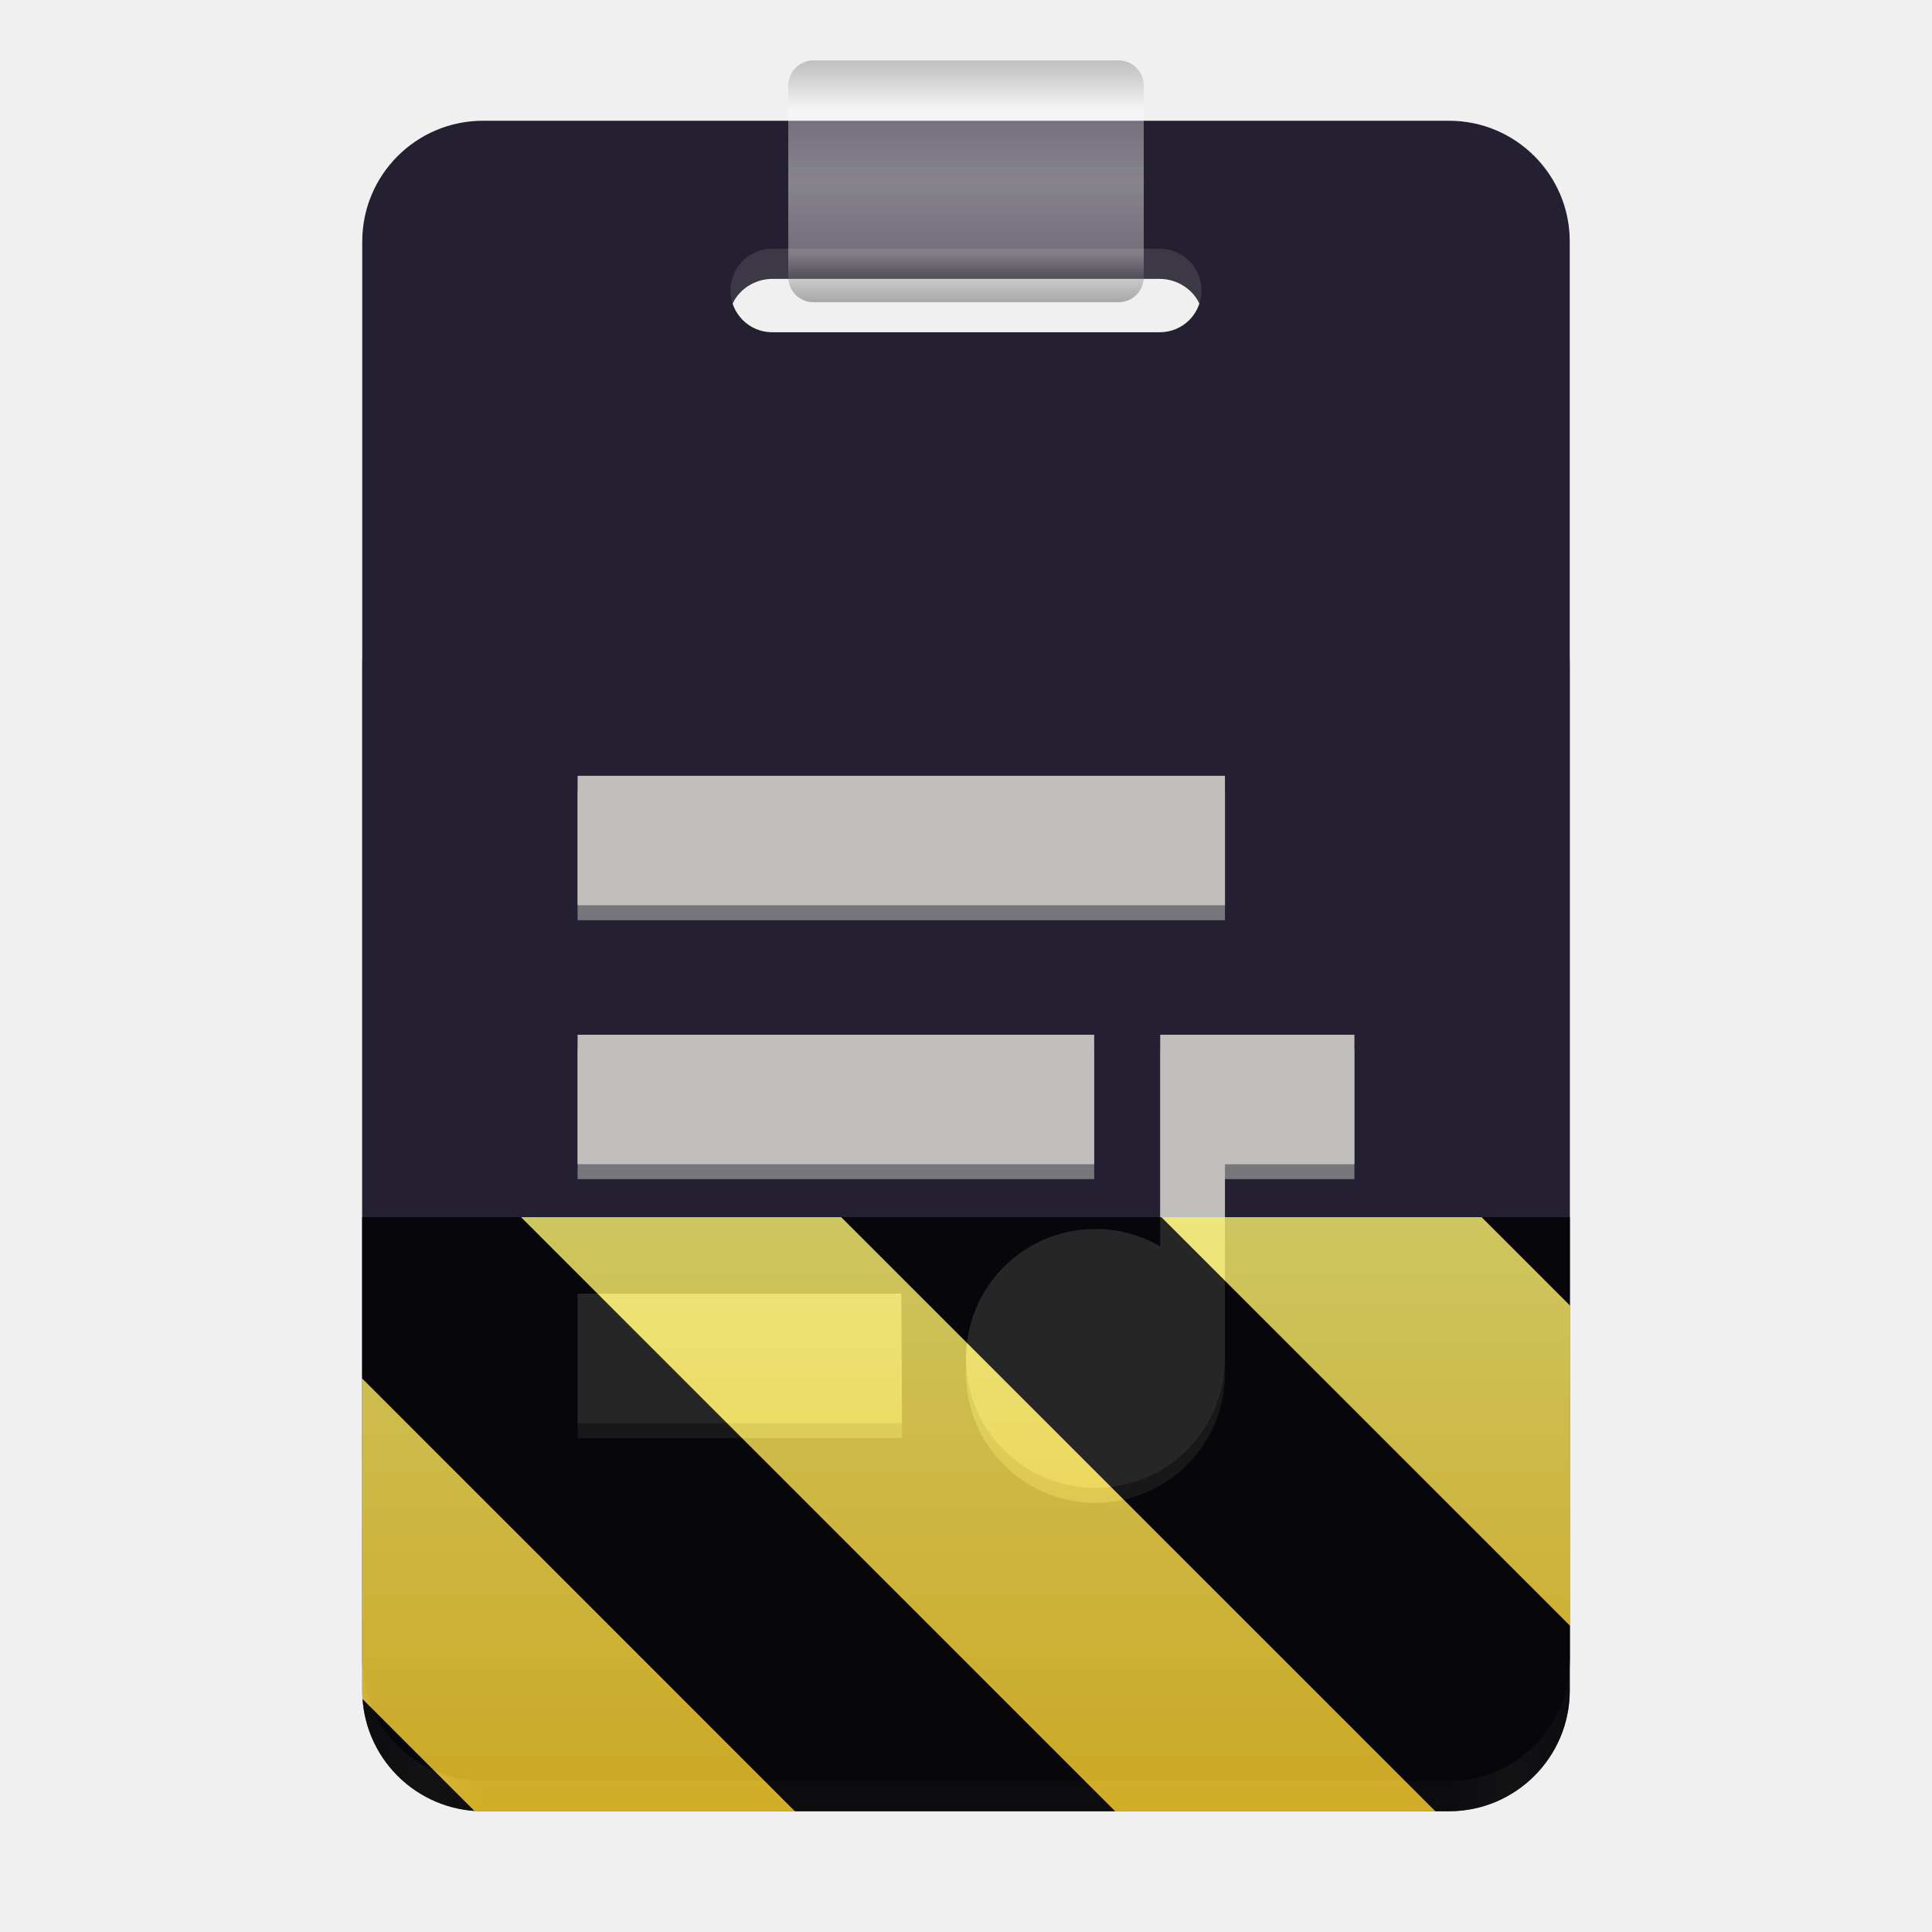
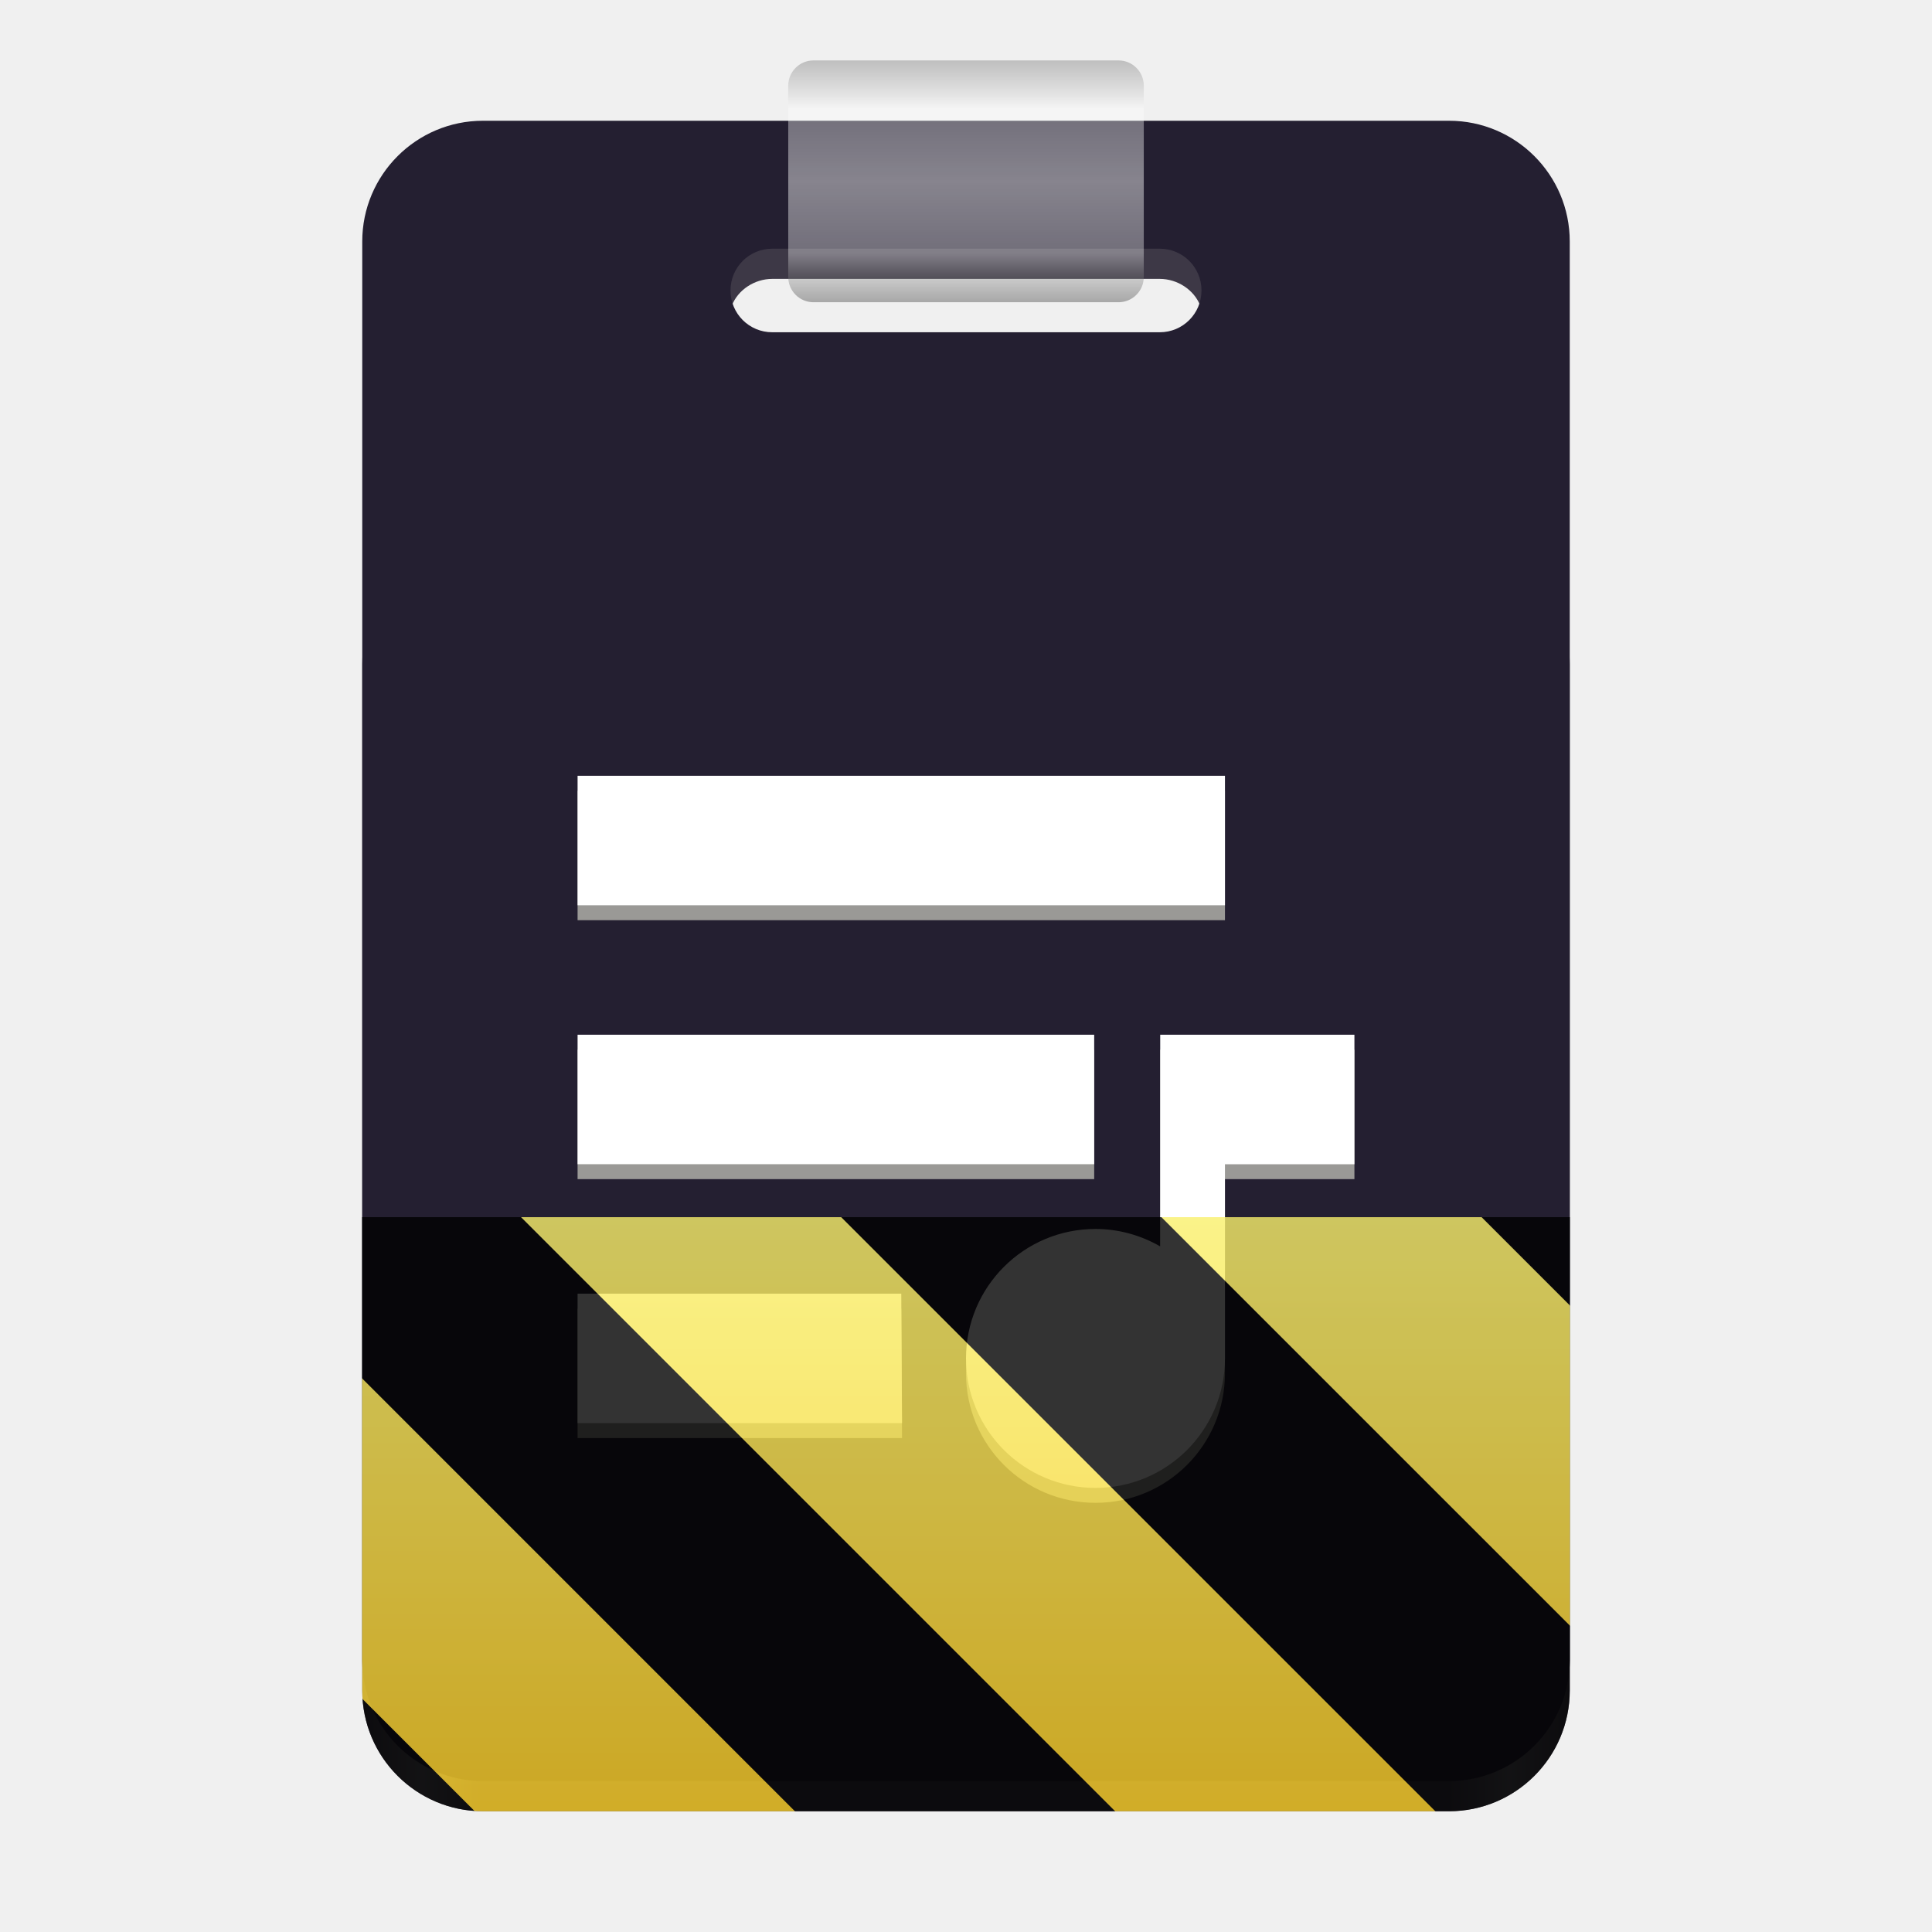
- <svg xmlns="http://www.w3.org/2000/svg" height="128px" viewBox="0 0 128 128" width="128px">
+ <svg xmlns="http://www.w3.org/2000/svg" height="128px" viewBox="0 0 128 128" width="128px" version="1.1" id="svg96">
+   <defs id="defs100" />
  <linearGradient id="a" gradientTransform="matrix(0.192351 0 0 0.25 22.00525 57.00005)" gradientUnits="userSpaceOnUse" x1="10.276" x2="426.276" y1="260" y2="260">
-     <stop offset="0" stop-color="#3d3846" />
-     <stop offset="0.05" stop-color="#5e5c64" />
-     <stop offset="0.1" stop-color="#3d3846" />
-     <stop offset="0.9" stop-color="#3d3846" />
-     <stop offset="0.95" stop-color="#5e5c64" />
-     <stop offset="1" stop-color="#3d3846" />
+     <stop offset="0" stop-color="#3d3846" id="stop2" />
+     <stop offset="0.05" stop-color="#5e5c64" id="stop4" />
+     <stop offset="0.1" stop-color="#3d3846" id="stop6" />
+     <stop offset="0.9" stop-color="#3d3846" id="stop8" />
+     <stop offset="0.95" stop-color="#5e5c64" id="stop10" />
+     <stop offset="1" stop-color="#3d3846" id="stop12" />
  </linearGradient>
  <linearGradient id="b" gradientUnits="userSpaceOnUse" x1="64" x2="64" y1="4.003" y2="20.022">
-     <stop offset="0" stop-color="#4d4d4d" stop-opacity="0.302" />
-     <stop offset="0.2" stop-color="#ffffff" stop-opacity="0.349" />
-     <stop offset="0.5" stop-color="#ffffff" stop-opacity="0.451" />
-     <stop offset="0.8" stop-color="#ffffff" stop-opacity="0.353" />
-     <stop offset="1" stop-opacity="0.302" />
+     <stop offset="0" stop-color="#4d4d4d" stop-opacity="0.302" id="stop15" />
+     <stop offset="0.2" stop-color="#ffffff" stop-opacity="0.349" id="stop17" />
+     <stop offset="0.5" stop-color="#ffffff" stop-opacity="0.451" id="stop19" />
+     <stop offset="0.8" stop-color="#ffffff" stop-opacity="0.353" id="stop21" />
+     <stop offset="1" stop-opacity="0.302" id="stop23" />
  </linearGradient>
  <clipPath id="c">
-     <rect height="128" width="128" />
+     <rect height="128" width="128" id="rect26" />
  </clipPath>
  <clipPath id="d">
-     <rect height="128" width="128" />
+     <rect height="128" width="128" id="rect29" />
  </clipPath>
-   <filter id="e" height="100%" width="100%" x="0%" y="0%">
-     <feColorMatrix in="SourceGraphic" type="matrix" values="0 0 0 0 1 0 0 0 0 1 0 0 0 0 1 0 0 0 1 0" />
+   <filter id="e" height="1" width="1" x="0" y="0">
+     <feColorMatrix in="SourceGraphic" type="matrix" values="0 0 0 0 1 0 0 0 0 1 0 0 0 0 1 0 0 0 1 0" id="feColorMatrix32" />
  </filter>
  <mask id="f">
-     <g clip-path="url(#d)" filter="url(#e)">
-       <g clip-path="url(#c)">
-         <path d="m 50.164 15.477 c -1.531 0 -2.766 1.234 -2.766 2.766 c 0 0.355 0.969 1.691 1.09 2 c 0.398 -1.031 1.496 -1.766 2.676 -1.766 h 25.672 c 1.18 0 2.277 0.734 2.68 1.766 c 0.121 -0.309 1.086 -1.645 1.086 -2 c 0 -1.531 -1.234 -2.766 -2.766 -2.766 z m 0 0" fill="#3d3846" />
-         <path d="m 32 36 h 64 c 4.418 0 8 3.582 8 8 v 68 c 0 4.418 -3.582 8 -8 8 h -64 c -4.418 0 -8 -3.582 -8 -8 v -68 c 0 -4.418 3.582 -8 8 -8 z m 0 0" fill="url(#a)" />
-         <path d="m 32 8 c -4.418 0 -8 3.582 -8 8 v 94 c 0 4.418 3.582 8 8 8 h 64 c 4.418 0 8 -3.582 8 -8 v -94 c 0 -4.418 -3.582 -8 -8 -8 z m 19.164 8.477 h 25.672 c 1.531 0 2.766 1.234 2.766 2.766 c 0 1.535 -1.234 2.77 -2.766 2.77 h -25.672 c -1.531 0 -2.766 -1.234 -2.766 -2.77 c 0 -1.531 1.234 -2.766 2.766 -2.766 z m 0 0" fill="#241f31" />
-         <path d="m 38.266 52.387 v 8.578 h 42.891 v -8.578 z m 0 17.156 v 8.578 h 34.227 v -8.578 z m 0 17.156 v 8.578 h 21.496 l -0.051 -8.578 z m 0 0" fill="#77767b" />
-         <path d="m 76.867 69.543 v 14.023 c -1.309 -0.754 -2.781 -1.156 -4.289 -1.156 c -4.742 0 -8.578 3.836 -8.578 8.578 c 0 4.742 3.836 8.578 8.578 8.578 s 8.578 -3.836 8.578 -8.578 v -12.867 h 8.578 v -8.578 z m 0 0" fill="#77767b" />
-         <path d="m 38.266 51.398 v 8.578 h 42.891 v -8.578 z m 0 17.156 v 8.578 h 34.227 v -8.578 z m 0 17.156 v 8.578 h 21.496 l -0.051 -8.578 z m 0 0" fill="#c0bfbc" />
-         <path d="m 76.867 68.555 v 14.023 c -1.309 -0.754 -2.781 -1.156 -4.289 -1.156 c -4.742 0 -8.578 3.836 -8.578 8.578 c 0 4.738 3.836 8.578 8.578 8.578 s 8.578 -3.84 8.578 -8.578 v -12.867 h 8.578 v -8.578 z m 0 0" fill="#c0bfbc" />
-         <path d="m 53.895 4.004 h 20.211 c 0.922 0 1.672 0.746 1.672 1.672 v 12.676 c 0 0.922 -0.75 1.672 -1.672 1.672 h -20.211 c -0.922 0 -1.672 -0.75 -1.672 -1.672 v -12.676 c 0 -0.926 0.75 -1.672 1.672 -1.672 z m 0 0" fill="url(#b)" />
+     <g clip-path="url(#d)" filter="url(#e)" id="g53">
+       <g clip-path="url(#c)" id="g51">
+         <path d="m 50.164 15.477 c -1.531 0 -2.766 1.234 -2.766 2.766 c 0 0.355 0.969 1.691 1.09 2 c 0.398 -1.031 1.496 -1.766 2.676 -1.766 h 25.672 c 1.18 0 2.277 0.734 2.68 1.766 c 0.121 -0.309 1.086 -1.645 1.086 -2 c 0 -1.531 -1.234 -2.766 -2.766 -2.766 z m 0 0" fill="#3d3846" id="path35" />
+         <path d="m 32 36 h 64 c 4.418 0 8 3.582 8 8 v 68 c 0 4.418 -3.582 8 -8 8 h -64 c -4.418 0 -8 -3.582 -8 -8 v -68 c 0 -4.418 3.582 -8 8 -8 z m 0 0" fill="url(#a)" id="path37" />
+         <path d="m 32 8 c -4.418 0 -8 3.582 -8 8 v 94 c 0 4.418 3.582 8 8 8 h 64 c 4.418 0 8 -3.582 8 -8 v -94 c 0 -4.418 -3.582 -8 -8 -8 z m 19.164 8.477 h 25.672 c 1.531 0 2.766 1.234 2.766 2.766 c 0 1.535 -1.234 2.77 -2.766 2.77 h -25.672 c -1.531 0 -2.766 -1.234 -2.766 -2.77 c 0 -1.531 1.234 -2.766 2.766 -2.766 z m 0 0" fill="#241f31" id="path39" />
+         <path d="m 38.266 52.387 v 8.578 h 42.891 v -8.578 z m 0 17.156 v 8.578 h 34.227 v -8.578 z m 0 17.156 v 8.578 h 21.496 l -0.051 -8.578 z m 0 0" fill="#77767b" id="path41" />
+         <path d="m 76.867 69.543 v 14.023 c -1.309 -0.754 -2.781 -1.156 -4.289 -1.156 c -4.742 0 -8.578 3.836 -8.578 8.578 c 0 4.742 3.836 8.578 8.578 8.578 s 8.578 -3.836 8.578 -8.578 v -12.867 h 8.578 v -8.578 z m 0 0" fill="#77767b" id="path43" />
+         <path d="m 38.266 51.398 v 8.578 h 42.891 v -8.578 z m 0 17.156 v 8.578 h 34.227 v -8.578 z m 0 17.156 v 8.578 h 21.496 l -0.051 -8.578 z m 0 0" fill="#c0bfbc" id="path45" />
+         <path d="m 76.867 68.555 v 14.023 c -1.309 -0.754 -2.781 -1.156 -4.289 -1.156 c -4.742 0 -8.578 3.836 -8.578 8.578 c 0 4.738 3.836 8.578 8.578 8.578 s 8.578 -3.84 8.578 -8.578 v -12.867 h 8.578 v -8.578 z m 0 0" fill="#c0bfbc" id="path47" />
+         <path d="m 53.895 4.004 h 20.211 c 0.922 0 1.672 0.746 1.672 1.672 v 12.676 c 0 0.922 -0.75 1.672 -1.672 1.672 h -20.211 c -0.922 0 -1.672 -0.75 -1.672 -1.672 v -12.676 c 0 -0.926 0.75 -1.672 1.672 -1.672 z m 0 0" fill="url(#b)" id="path49" />
      </g>
    </g>
  </mask>
  <mask id="g">
-     <g filter="url(#e)">
-       <rect fill-opacity="0.8" height="128" width="128" />
+     <g filter="url(#e)" id="g58">
+       <rect fill-opacity="0.8" height="128" width="128" id="rect56" />
    </g>
  </mask>
  <linearGradient id="h" gradientTransform="matrix(0 0.37 -0.98462 0 295.385 -30.36)" gradientUnits="userSpaceOnUse" x1="300" x2="428" y1="235" y2="235">
-     <stop offset="0" stop-color="#f9f06b" />
-     <stop offset="1" stop-color="#f5c211" />
+     <stop offset="0" stop-color="#f9f06b" id="stop61" />
+     <stop offset="1" stop-color="#f5c211" id="stop63" />
  </linearGradient>
  <clipPath id="i">
-     <rect height="128" width="128" />
+     <rect height="128" width="128" id="rect66" />
  </clipPath>
  <clipPath id="j">
-     <rect height="128" width="128" />
+     <rect height="128" width="128" id="rect69" />
  </clipPath>
-   <path d="m 50.164 15.477 c -1.531 0 -2.766 1.234 -2.766 2.766 c 0 0.355 0.969 1.691 1.09 2 c 0.398 -1.031 1.496 -1.766 2.676 -1.766 h 25.672 c 1.18 0 2.277 0.734 2.68 1.766 c 0.121 -0.309 1.086 -1.645 1.086 -2 c 0 -1.531 -1.234 -2.766 -2.766 -2.766 z m 0 0" fill="#3d3846" />
-   <path d="m 32 36 h 64 c 4.418 0 8 3.582 8 8 v 68 c 0 4.418 -3.582 8 -8 8 h -64 c -4.418 0 -8 -3.582 -8 -8 v -68 c 0 -4.418 3.582 -8 8 -8 z m 0 0" fill="url(#a)" />
-   <path d="m 32 8 c -4.418 0 -8 3.582 -8 8 v 94 c 0 4.418 3.582 8 8 8 h 64 c 4.418 0 8 -3.582 8 -8 v -94 c 0 -4.418 -3.582 -8 -8 -8 z m 19.164 8.477 h 25.672 c 1.531 0 2.766 1.234 2.766 2.766 c 0 1.535 -1.234 2.77 -2.766 2.77 h -25.672 c -1.531 0 -2.766 -1.234 -2.766 -2.77 c 0 -1.531 1.234 -2.766 2.766 -2.766 z m 0 0" fill="#241f31" />
-   <path d="m 38.266 52.387 v 8.578 h 42.891 v -8.578 z m 0 17.156 v 8.578 h 34.227 v -8.578 z m 0 17.156 v 8.578 h 21.496 l -0.051 -8.578 z m 0 0" fill="#77767b" />
-   <path d="m 76.867 69.543 v 14.023 c -1.309 -0.754 -2.781 -1.156 -4.289 -1.156 c -4.742 0 -8.578 3.836 -8.578 8.578 c 0 4.742 3.836 8.578 8.578 8.578 s 8.578 -3.836 8.578 -8.578 v -12.867 h 8.578 v -8.578 z m 0 0" fill="#77767b" />
-   <path d="m 38.266 51.398 v 8.578 h 42.891 v -8.578 z m 0 17.156 v 8.578 h 34.227 v -8.578 z m 0 17.156 v 8.578 h 21.496 l -0.051 -8.578 z m 0 0" fill="#c0bfbc" />
-   <path d="m 76.867 68.555 v 14.023 c -1.309 -0.754 -2.781 -1.156 -4.289 -1.156 c -4.742 0 -8.578 3.836 -8.578 8.578 c 0 4.738 3.836 8.578 8.578 8.578 s 8.578 -3.84 8.578 -8.578 v -12.867 h 8.578 v -8.578 z m 0 0" fill="#c0bfbc" />
-   <path d="m 53.895 4.004 h 20.211 c 0.922 0 1.672 0.746 1.672 1.672 v 12.676 c 0 0.922 -0.75 1.672 -1.672 1.672 h -20.211 c -0.922 0 -1.672 -0.75 -1.672 -1.672 v -12.676 c 0 -0.926 0.75 -1.672 1.672 -1.672 z m 0 0" fill="url(#b)" />
-   <g clip-path="url(#j)" mask="url(#f)">
-     <g clip-path="url(#i)" mask="url(#g)">
-       <path d="m 128 80.641 v 47.359 h -128 v -47.359 z m 0 0" fill="url(#h)" />
-       <path d="m 13.309 80.641 l 47.355 47.359 h 21.215 l -47.359 -47.359 z m 42.422 0 l 47.363 47.359 h 21.215 l -47.363 -47.359 z m 42.43 0 l 29.84 29.84 v -21.211 l -8.629 -8.629 z m -98.16 7.906 v 21.215 l 18.238 18.238 h 21.215 z m 0 0" />
+   <path d="m 50.164 15.477 c -1.531 0 -2.766 1.234 -2.766 2.766 c 0 0.355 0.969 1.691 1.09 2 c 0.398 -1.031 1.496 -1.766 2.676 -1.766 h 25.672 c 1.18 0 2.277 0.734 2.68 1.766 c 0.121 -0.309 1.086 -1.645 1.086 -2 c 0 -1.531 -1.234 -2.766 -2.766 -2.766 z m 0 0" fill="#3d3846" id="path72" />
+   <path d="m 32 36 h 64 c 4.418 0 8 3.582 8 8 v 68 c 0 4.418 -3.582 8 -8 8 h -64 c -4.418 0 -8 -3.582 -8 -8 v -68 c 0 -4.418 3.582 -8 8 -8 z m 0 0" fill="url(#a)" id="path74" />
+   <path d="m 32 8 c -4.418 0 -8 3.582 -8 8 v 94 c 0 4.418 3.582 8 8 8 h 64 c 4.418 0 8 -3.582 8 -8 v -94 c 0 -4.418 -3.582 -8 -8 -8 z m 19.164 8.477 h 25.672 c 1.531 0 2.766 1.234 2.766 2.766 c 0 1.535 -1.234 2.77 -2.766 2.77 h -25.672 c -1.531 0 -2.766 -1.234 -2.766 -2.77 c 0 -1.531 1.234 -2.766 2.766 -2.766 z m 0 0" fill="#241f31" id="path76" />
+   <path d="m 38.266 52.387 v 8.578 h 42.891 v -8.578 z m 0 17.156 v 8.578 h 34.227 v -8.578 z m 0 17.156 v 8.578 h 21.496 l -0.051 -8.578 z m 0 0" fill="#77767b" id="path78" style="fill:#9a9996;fill-opacity:1" />
+   <path d="m 76.867 69.543 v 14.023 c -1.309 -0.754 -2.781 -1.156 -4.289 -1.156 c -4.742 0 -8.578 3.836 -8.578 8.578 c 0 4.742 3.836 8.578 8.578 8.578 s 8.578 -3.836 8.578 -8.578 v -12.867 h 8.578 v -8.578 z m 0 0" fill="#77767b" id="path80" style="fill:#9a9996;fill-opacity:1" />
+   <path d="m 38.266 51.398 v 8.578 h 42.891 v -8.578 z m 0 17.156 v 8.578 h 34.227 v -8.578 z m 0 17.156 v 8.578 h 21.496 l -0.051 -8.578 z m 0 0" fill="#c0bfbc" id="path82" style="fill:#ffffff;fill-opacity:1" />
+   <path d="m 76.867 68.555 v 14.023 c -1.309 -0.754 -2.781 -1.156 -4.289 -1.156 c -4.742 0 -8.578 3.836 -8.578 8.578 c 0 4.738 3.836 8.578 8.578 8.578 s 8.578 -3.84 8.578 -8.578 v -12.867 h 8.578 v -8.578 z m 0 0" fill="#c0bfbc" id="path84" style="fill:#ffffff;fill-opacity:1" />
+   <path d="m 53.895 4.004 h 20.211 c 0.922 0 1.672 0.746 1.672 1.672 v 12.676 c 0 0.922 -0.75 1.672 -1.672 1.672 h -20.211 c -0.922 0 -1.672 -0.75 -1.672 -1.672 v -12.676 c 0 -0.926 0.75 -1.672 1.672 -1.672 z m 0 0" fill="url(#b)" id="path86" />
+   <g clip-path="url(#j)" mask="url(#f)" id="g94">
+     <g clip-path="url(#i)" mask="url(#g)" id="g92">
+       <path d="m 128 80.641 v 47.359 h -128 v -47.359 z m 0 0" fill="url(#h)" id="path88" />
+       <path d="m 13.309 80.641 l 47.355 47.359 h 21.215 l -47.359 -47.359 z m 42.422 0 l 47.363 47.359 h 21.215 l -47.363 -47.359 z m 42.43 0 l 29.84 29.84 v -21.211 l -8.629 -8.629 z m -98.16 7.906 v 21.215 l 18.238 18.238 h 21.215 z m 0 0" id="path90" />
    </g>
  </g>
</svg>
